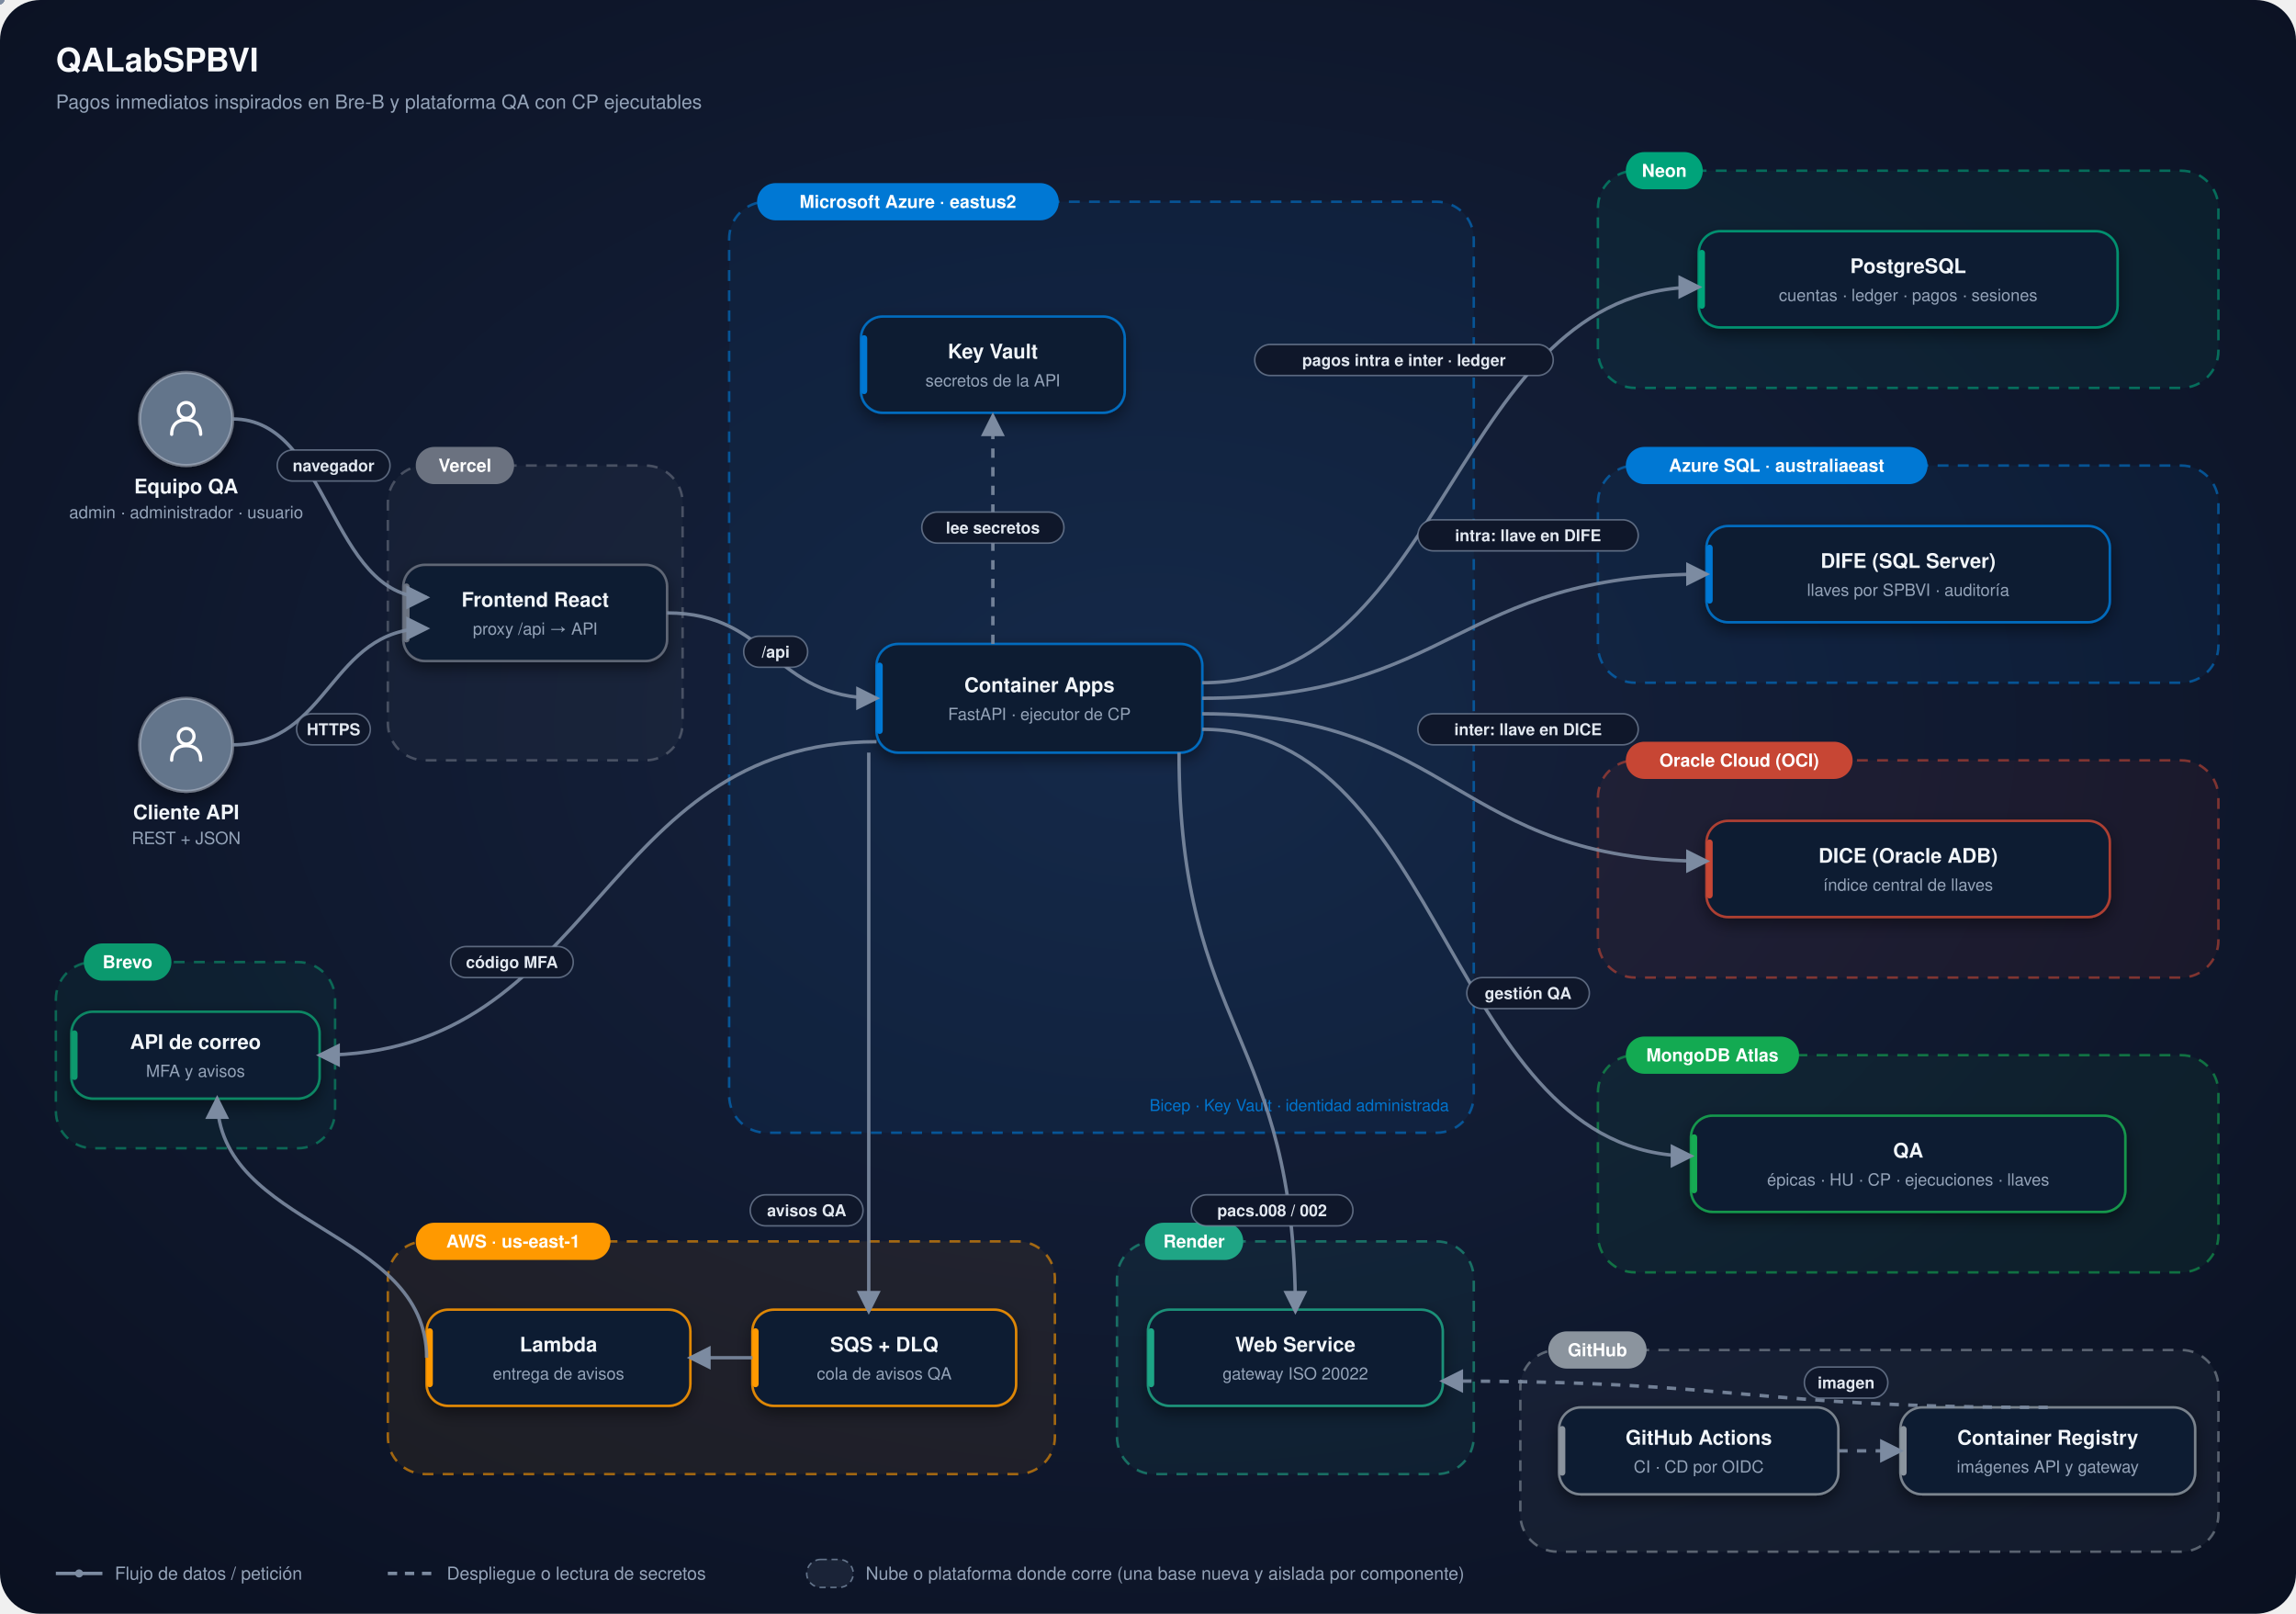
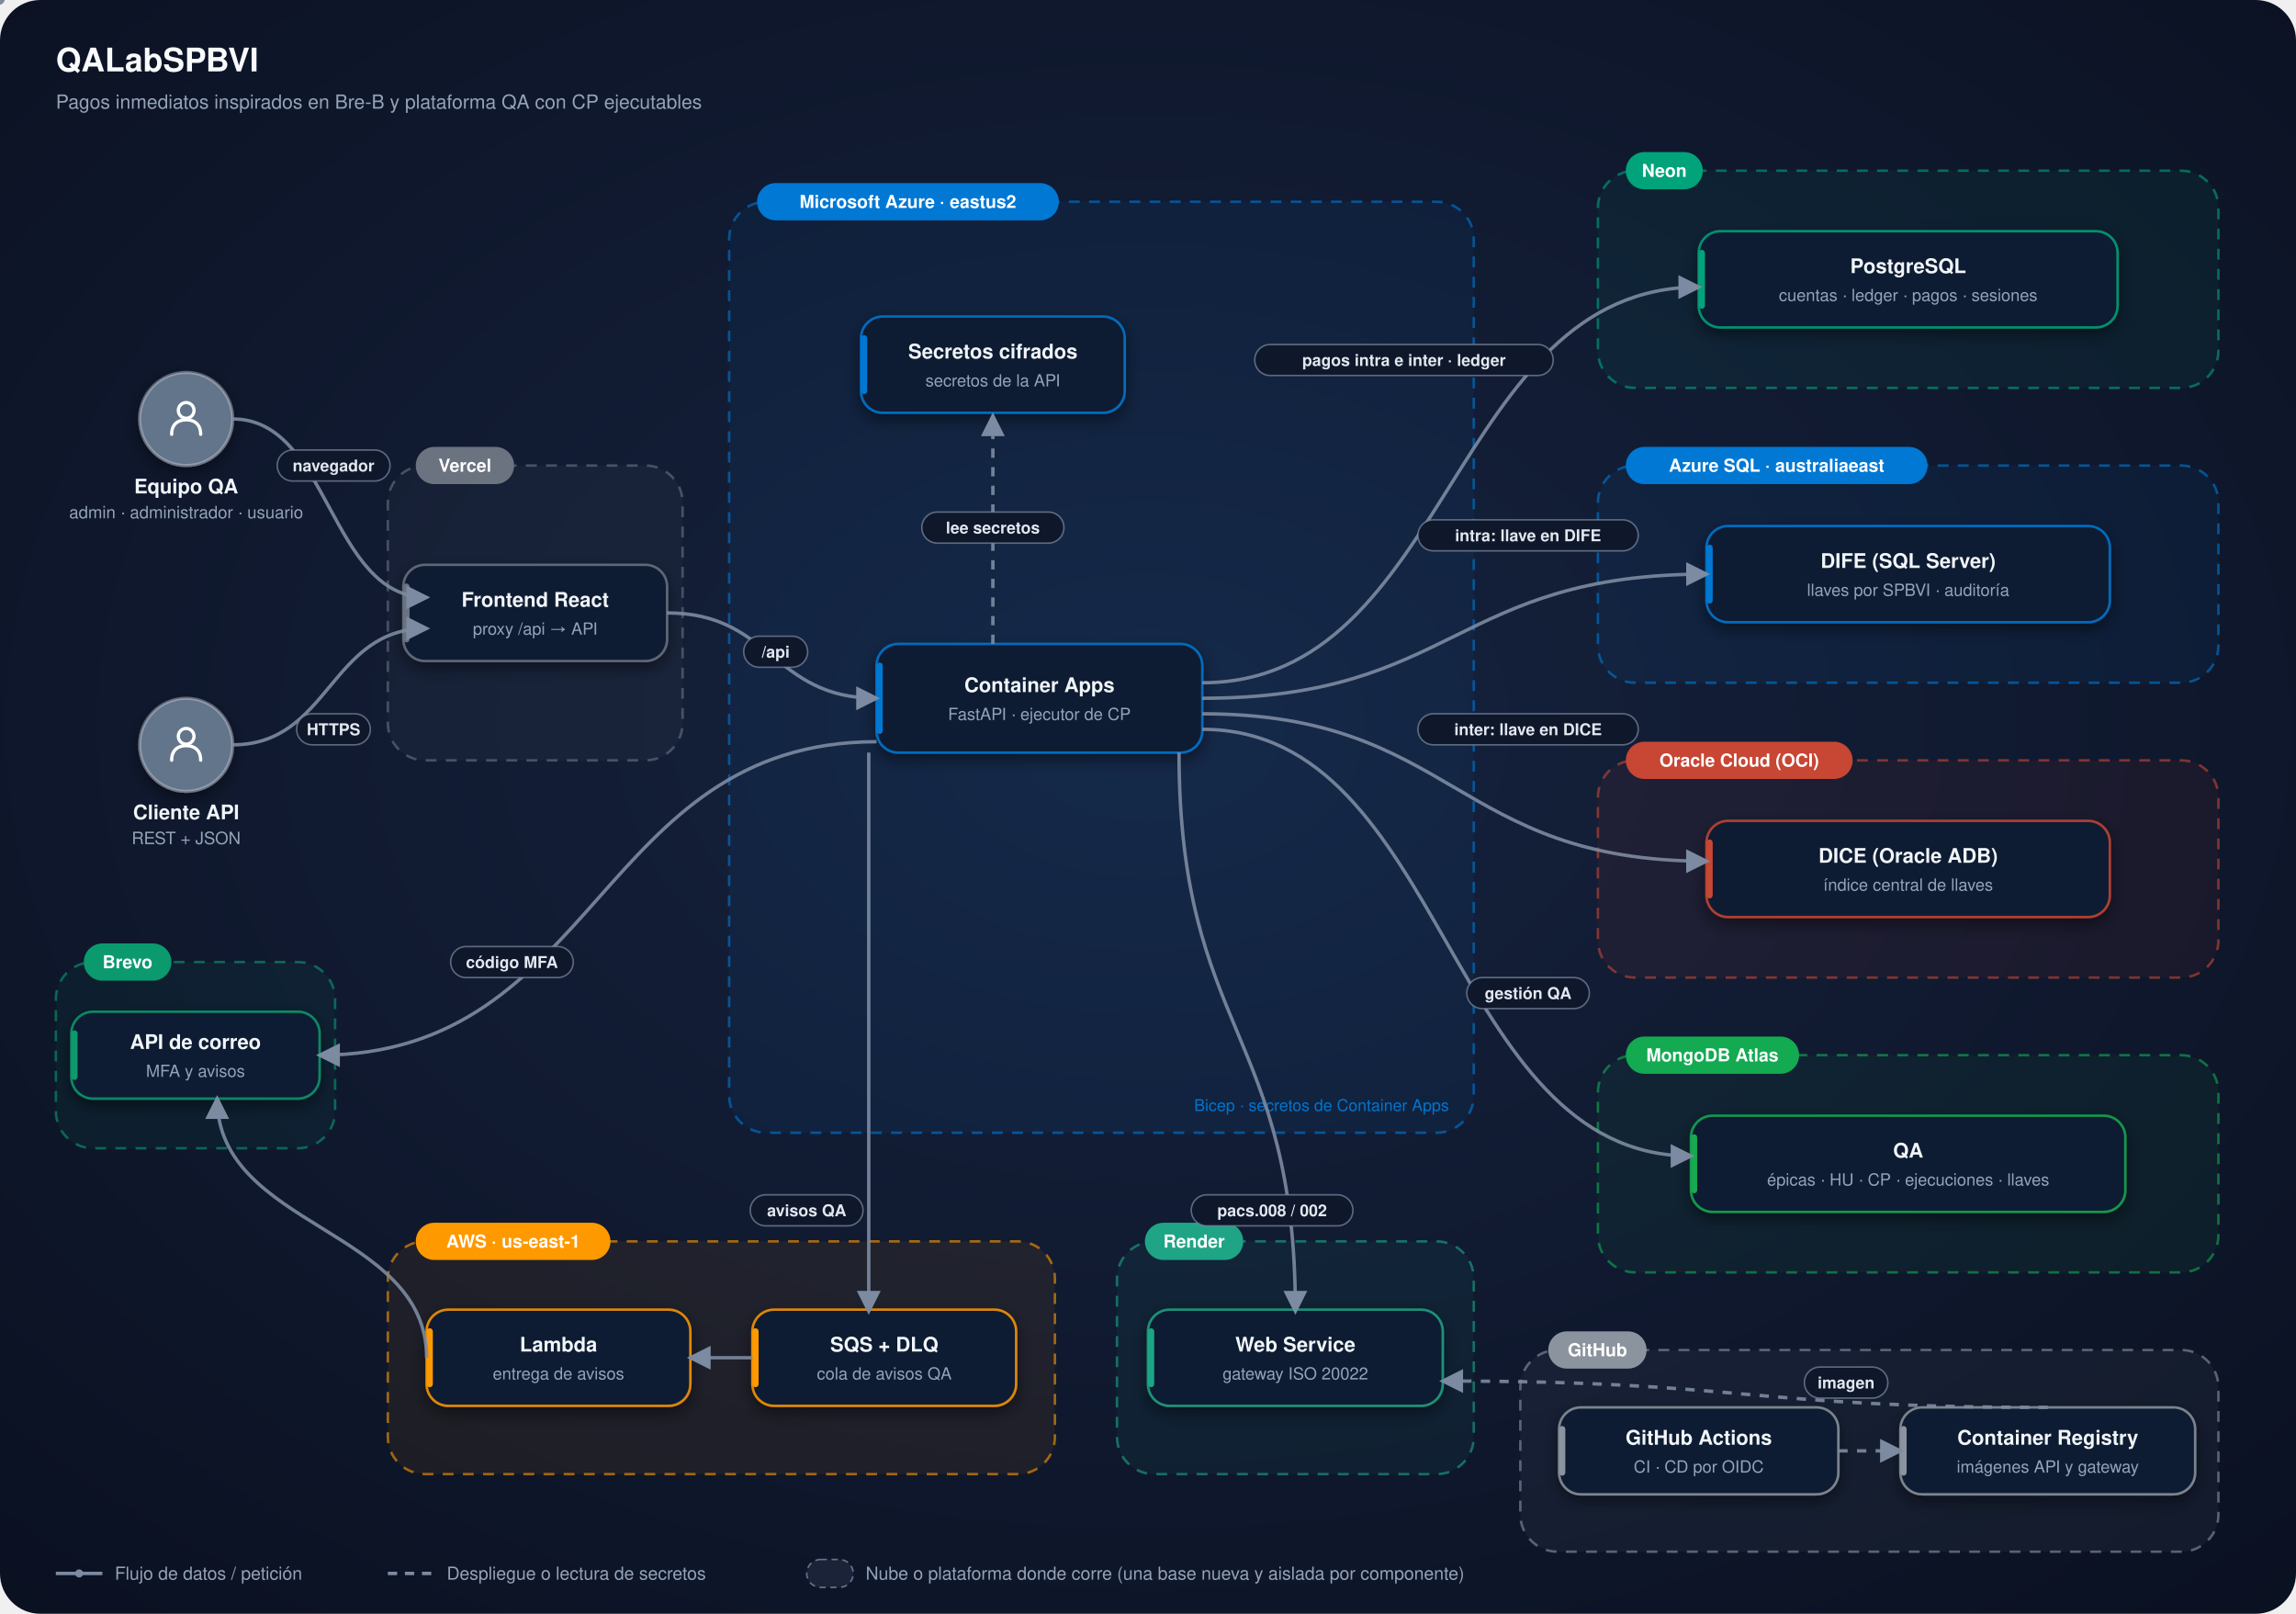
<svg xmlns="http://www.w3.org/2000/svg" viewBox="0 0 1480 1040" width="1480" height="1040" font-family="Segoe UI, -apple-system, BlinkMacSystemFont, Helvetica, Arial, sans-serif" role="img" aria-label="Arquitectura de QALabSPBVI">
  <defs>
    <radialGradient id="bg" cx="50%" cy="45%" r="75%">
      <stop offset="0" stop-color="#16233F" />
      <stop offset="1" stop-color="#0A1020" />
    </radialGradient>
    <filter id="sh" x="-30%" y="-30%" width="160%" height="170%">
      <feDropShadow dx="0" dy="4" stdDeviation="5" flood-color="#000" flood-opacity=".45" />
    </filter>
    <marker id="arrow" viewBox="0 0 10 10" refX="8.5" refY="5" markerWidth="7" markerHeight="7" orient="auto-start-reverse">
      <path d="M0,0 L10,5 L0,10 z" fill="#7C8BA1" />
    </marker>
  </defs>
  <rect width="1480" height="1040" rx="26" fill="url(#bg)" />
  <text x="36" y="46" font-size="21" font-weight="800" fill="#F8FAFC">QALabSPBVI</text>
  <text x="36" y="70" font-size="12.5" fill="#94A3B8">Pagos inmediatos inspirados en Bre-B y plataforma QA con CP ejecutables</text>
  <rect x="470" y="130" width="480" height="600" rx="24" fill="#0078D4" fill-opacity=".07" stroke="#0078D4" stroke-opacity=".6" stroke-width="1.6" stroke-dasharray="7 6" />
  <rect x="488" y="118" width="194.5" height="24" rx="12" fill="#0078D4" />
  <text x="585.2" y="134" text-anchor="middle" font-size="11.5" font-weight="700" fill="#FFFFFF">Microsoft Azure · eastus2</text>
-   <text x="934" y="716" text-anchor="end" font-size="10.5" fill="#0078D4" fill-opacity=".95">Bicep · Key Vault · identidad administrada</text>
+   <text x="934" y="716" text-anchor="end" font-size="10.5" fill="#0078D4" fill-opacity=".95">Bicep · secretos de Container Apps</text>
  <rect x="250" y="300" width="190" height="190" rx="24" fill="#6B7280" fill-opacity=".07" stroke="#6B7280" stroke-opacity=".6" stroke-width="1.6" stroke-dasharray="7 6" />
  <rect x="268" y="288" width="63.4" height="24" rx="12" fill="#6B7280" />
  <text x="299.7" y="304" text-anchor="middle" font-size="11.5" font-weight="700" fill="#FFFFFF">Vercel</text>
  <rect x="1030" y="110" width="400" height="140" rx="24" fill="#00A37A" fill-opacity=".07" stroke="#00A37A" stroke-opacity=".6" stroke-width="1.6" stroke-dasharray="7 6" />
  <rect x="1048" y="98" width="49.6" height="24" rx="12" fill="#00A37A" />
  <text x="1072.8" y="114" text-anchor="middle" font-size="11.5" font-weight="700" fill="#FFFFFF">Neon</text>
  <rect x="1030" y="300" width="400" height="140" rx="24" fill="#0078D4" fill-opacity=".07" stroke="#0078D4" stroke-opacity=".6" stroke-width="1.6" stroke-dasharray="7 6" />
  <rect x="1048" y="288" width="194.5" height="24" rx="12" fill="#0078D4" />
  <text x="1145.2" y="304" text-anchor="middle" font-size="11.5" font-weight="700" fill="#FFFFFF">Azure SQL · australiaeast</text>
  <rect x="1030" y="490" width="400" height="140" rx="24" fill="#C74634" fill-opacity=".07" stroke="#C74634" stroke-opacity=".6" stroke-width="1.6" stroke-dasharray="7 6" />
  <rect x="1048" y="478" width="146.2" height="24" rx="12" fill="#C74634" />
  <text x="1121.1" y="494" text-anchor="middle" font-size="11.5" font-weight="700" fill="#FFFFFF">Oracle Cloud (OCI)</text>
  <rect x="1030" y="680" width="400" height="140" rx="24" fill="#13AA52" fill-opacity=".07" stroke="#13AA52" stroke-opacity=".6" stroke-width="1.6" stroke-dasharray="7 6" />
  <rect x="1048" y="668" width="111.7" height="24" rx="12" fill="#13AA52" />
  <text x="1103.8" y="684" text-anchor="middle" font-size="11.5" font-weight="700" fill="#FFFFFF">MongoDB Atlas</text>
  <rect x="36" y="620" width="180" height="120" rx="24" fill="#0B996E" fill-opacity=".07" stroke="#0B996E" stroke-opacity=".6" stroke-width="1.6" stroke-dasharray="7 6" />
  <rect x="54" y="608" width="56.5" height="24" rx="12" fill="#0B996E" />
  <text x="82.2" y="624" text-anchor="middle" font-size="11.5" font-weight="700" fill="#FFFFFF">Brevo</text>
  <rect x="250" y="800" width="430" height="150" rx="24" fill="#FF9900" fill-opacity=".07" stroke="#FF9900" stroke-opacity=".6" stroke-width="1.6" stroke-dasharray="7 6" />
  <rect x="268" y="788" width="125.5" height="24" rx="12" fill="#FF9900" />
  <text x="330.8" y="804" text-anchor="middle" font-size="11.5" font-weight="700" fill="#FFFFFF">AWS · us-east-1</text>
  <rect x="720" y="800" width="230" height="150" rx="24" fill="#1FA585" fill-opacity=".07" stroke="#1FA585" stroke-opacity=".6" stroke-width="1.6" stroke-dasharray="7 6" />
  <rect x="738" y="788" width="63.4" height="24" rx="12" fill="#1FA585" />
  <text x="769.7" y="804" text-anchor="middle" font-size="11.5" font-weight="700" fill="#FFFFFF">Render</text>
  <rect x="980" y="870" width="450" height="130" rx="24" fill="#8B949E" fill-opacity=".07" stroke="#8B949E" stroke-opacity=".6" stroke-width="1.6" stroke-dasharray="7 6" />
  <rect x="998" y="858" width="63.4" height="24" rx="12" fill="#8B949E" />
  <text x="1029.7" y="874" text-anchor="middle" font-size="11.5" font-weight="700" fill="#FFFFFF">GitHub</text>
  <g filter="url(#sh)">
    <circle cx="120" cy="270" r="30" fill="#64748B" stroke="#E2E8F0" stroke-opacity=".35" stroke-width="2" />
    <g transform="translate(120,270) scale(1.1)">
      <circle cx="0" cy="-5" r="4.6" fill="none" stroke="#FFFFFF" stroke-width="1.9" />
      <path d="M-8.5,9 c0,-6 3.8,-8.5 8.5,-8.5 s8.5,2.5 8.5,8.5" fill="none" stroke="#FFFFFF" stroke-width="1.9" stroke-linecap="round" />
    </g>
  </g>
  <text x="120" y="318" text-anchor="middle" font-size="13" font-weight="700" fill="#F1F5F9">Equipo QA</text>
  <text x="120" y="334" text-anchor="middle" font-size="11" fill="#94A3B8">admin · administrador · usuario</text>
  <g filter="url(#sh)">
    <circle cx="120" cy="480" r="30" fill="#64748B" stroke="#E2E8F0" stroke-opacity=".35" stroke-width="2" />
    <g transform="translate(120,480) scale(1.1)">
      <circle cx="0" cy="-5" r="4.6" fill="none" stroke="#FFFFFF" stroke-width="1.9" />
      <path d="M-8.5,9 c0,-6 3.8,-8.5 8.5,-8.5 s8.5,2.5 8.5,8.5" fill="none" stroke="#FFFFFF" stroke-width="1.9" stroke-linecap="round" />
    </g>
  </g>
  <text x="120" y="528" text-anchor="middle" font-size="13" font-weight="700" fill="#F1F5F9">Cliente API</text>
  <text x="120" y="544" text-anchor="middle" font-size="11" fill="#94A3B8">REST + JSON</text>
  <g filter="url(#sh)">
    <rect x="260.0" y="364.0" width="170" height="62" rx="14" fill="#111C30" stroke="#6B7280" stroke-opacity=".85" stroke-width="1.6" />
    <rect x="260.0" y="376.0" width="4" height="38" rx="2" fill="#6B7280" />
  </g>
  <text x="345" y="391" text-anchor="middle" font-size="13" font-weight="700" fill="#F1F5F9">Frontend React</text>
  <text x="345" y="409" text-anchor="middle" font-size="10.8" fill="#94A3B8">proxy /api → API</text>
  <g filter="url(#sh)">
    <rect x="565.0" y="415.0" width="210" height="70" rx="14" fill="#111C30" stroke="#0078D4" stroke-opacity=".85" stroke-width="1.6" />
    <rect x="565.0" y="427.0" width="4" height="46" rx="2" fill="#0078D4" />
  </g>
  <text x="670" y="446" text-anchor="middle" font-size="13" font-weight="700" fill="#F1F5F9">Container Apps</text>
  <text x="670" y="464" text-anchor="middle" font-size="10.8" fill="#94A3B8">FastAPI · ejecutor de CP</text>
  <g filter="url(#sh)">
    <rect x="555.0" y="204.0" width="170" height="62" rx="14" fill="#111C30" stroke="#0078D4" stroke-opacity=".85" stroke-width="1.6" />
    <rect x="555.0" y="216.0" width="4" height="38" rx="2" fill="#0078D4" />
  </g>
-   <text x="640" y="231" text-anchor="middle" font-size="13" font-weight="700" fill="#F1F5F9">Key Vault</text>
+   <text x="640" y="231" text-anchor="middle" font-size="13" font-weight="700" fill="#F1F5F9">Secretos cifrados</text>
  <text x="640" y="249" text-anchor="middle" font-size="10.8" fill="#94A3B8">secretos de la API</text>
  <g filter="url(#sh)">
    <rect x="1095.0" y="149.0" width="270" height="62" rx="14" fill="#111C30" stroke="#00A37A" stroke-opacity=".85" stroke-width="1.6" />
    <rect x="1095.0" y="161.0" width="4" height="38" rx="2" fill="#00A37A" />
  </g>
  <text x="1230" y="176" text-anchor="middle" font-size="13" font-weight="700" fill="#F1F5F9">PostgreSQL</text>
  <text x="1230" y="194" text-anchor="middle" font-size="10.8" fill="#94A3B8">cuentas · ledger · pagos · sesiones</text>
  <g filter="url(#sh)">
    <rect x="1100.0" y="339.0" width="260" height="62" rx="14" fill="#111C30" stroke="#0078D4" stroke-opacity=".85" stroke-width="1.6" />
    <rect x="1100.0" y="351.0" width="4" height="38" rx="2" fill="#0078D4" />
  </g>
  <text x="1230" y="366" text-anchor="middle" font-size="13" font-weight="700" fill="#F1F5F9">DIFE (SQL Server)</text>
  <text x="1230" y="384" text-anchor="middle" font-size="10.8" fill="#94A3B8">llaves por SPBVI · auditoría</text>
  <g filter="url(#sh)">
    <rect x="1100.0" y="529.0" width="260" height="62" rx="14" fill="#111C30" stroke="#C74634" stroke-opacity=".85" stroke-width="1.6" />
    <rect x="1100.0" y="541.0" width="4" height="38" rx="2" fill="#C74634" />
  </g>
  <text x="1230" y="556" text-anchor="middle" font-size="13" font-weight="700" fill="#F1F5F9">DICE (Oracle ADB)</text>
  <text x="1230" y="574" text-anchor="middle" font-size="10.8" fill="#94A3B8">índice central de llaves</text>
  <g filter="url(#sh)">
    <rect x="1090.0" y="719.0" width="280" height="62" rx="14" fill="#111C30" stroke="#13AA52" stroke-opacity=".85" stroke-width="1.6" />
    <rect x="1090.0" y="731.0" width="4" height="38" rx="2" fill="#13AA52" />
  </g>
  <text x="1230" y="746" text-anchor="middle" font-size="13" font-weight="700" fill="#F1F5F9">QA</text>
  <text x="1230" y="764" text-anchor="middle" font-size="10.8" fill="#94A3B8">épicas · HU · CP · ejecuciones · llaves</text>
  <g filter="url(#sh)">
    <rect x="46.0" y="652.0" width="160" height="56" rx="14" fill="#111C30" stroke="#0B996E" stroke-opacity=".85" stroke-width="1.6" />
    <rect x="46.0" y="664.0" width="4" height="32" rx="2" fill="#0B996E" />
  </g>
  <text x="126" y="676" text-anchor="middle" font-size="13" font-weight="700" fill="#F1F5F9">API de correo</text>
  <text x="126" y="694" text-anchor="middle" font-size="10.8" fill="#94A3B8">MFA y avisos</text>
  <g filter="url(#sh)">
    <rect x="275.0" y="844.0" width="170" height="62" rx="14" fill="#111C30" stroke="#FF9900" stroke-opacity=".85" stroke-width="1.6" />
    <rect x="275.0" y="856.0" width="4" height="38" rx="2" fill="#FF9900" />
  </g>
  <text x="360" y="871" text-anchor="middle" font-size="13" font-weight="700" fill="#F1F5F9">Lambda</text>
  <text x="360" y="889" text-anchor="middle" font-size="10.8" fill="#94A3B8">entrega de avisos</text>
  <g filter="url(#sh)">
    <rect x="485.0" y="844.0" width="170" height="62" rx="14" fill="#111C30" stroke="#FF9900" stroke-opacity=".85" stroke-width="1.6" />
    <rect x="485.0" y="856.0" width="4" height="38" rx="2" fill="#FF9900" />
  </g>
  <text x="570" y="871" text-anchor="middle" font-size="13" font-weight="700" fill="#F1F5F9">SQS + DLQ</text>
  <text x="570" y="889" text-anchor="middle" font-size="10.8" fill="#94A3B8">cola de avisos QA</text>
  <g filter="url(#sh)">
    <rect x="740.0" y="844.0" width="190" height="62" rx="14" fill="#111C30" stroke="#1FA585" stroke-opacity=".85" stroke-width="1.6" />
    <rect x="740.0" y="856.0" width="4" height="38" rx="2" fill="#1FA585" />
  </g>
  <text x="835" y="871" text-anchor="middle" font-size="13" font-weight="700" fill="#F1F5F9">Web Service</text>
  <text x="835" y="889" text-anchor="middle" font-size="10.8" fill="#94A3B8">gateway ISO 20022</text>
  <g filter="url(#sh)">
    <rect x="1005.0" y="907.0" width="180" height="56" rx="14" fill="#111C30" stroke="#8B949E" stroke-opacity=".85" stroke-width="1.6" />
    <rect x="1005.0" y="919.0" width="4" height="32" rx="2" fill="#8B949E" />
  </g>
  <text x="1095" y="931" text-anchor="middle" font-size="13" font-weight="700" fill="#F1F5F9">GitHub Actions</text>
  <text x="1095" y="949" text-anchor="middle" font-size="10.8" fill="#94A3B8">CI · CD por OIDC</text>
  <g filter="url(#sh)">
    <rect x="1225.0" y="907.0" width="190" height="56" rx="14" fill="#111C30" stroke="#8B949E" stroke-opacity=".85" stroke-width="1.6" />
    <rect x="1225.0" y="919.0" width="4" height="32" rx="2" fill="#8B949E" />
  </g>
  <text x="1320" y="931" text-anchor="middle" font-size="13" font-weight="700" fill="#F1F5F9">Container Registry</text>
  <text x="1320" y="949" text-anchor="middle" font-size="10.8" fill="#94A3B8">imágenes API y gateway</text>
  <path d="M150,270 C212.5,270 212.5,385 275,385" fill="none" stroke="#7C8BA1" stroke-width="2.2" stroke-opacity=".9" marker-end="url(#arrow)" />
  <circle r="2.6" fill="#7C8BA1">
    <animateMotion dur="2.6s" repeatCount="indefinite" path="M150,270 C212.5,270 212.5,385 275,385" />
  </circle>
  <rect x="178.7" y="290" width="72.7" height="20" rx="10" fill="#0F172A" stroke="#7C8BA1" stroke-opacity=".7" />
  <text x="215" y="303.8" text-anchor="middle" font-size="10.5" font-weight="600" fill="#E2E8F0">navegador</text>
  <path d="M150,480 C212.5,480 212.5,405 275,405" fill="none" stroke="#7C8BA1" stroke-width="2.2" stroke-opacity=".9" marker-end="url(#arrow)" />
  <circle r="2.6" fill="#7C8BA1">
    <animateMotion dur="2.6s" repeatCount="indefinite" path="M150,480 C212.5,480 212.5,405 275,405" />
  </circle>
  <rect x="191.2" y="460" width="47.5" height="20" rx="10" fill="#0F172A" stroke="#7C8BA1" stroke-opacity=".7" />
  <text x="215" y="473.8" text-anchor="middle" font-size="10.5" font-weight="600" fill="#E2E8F0">HTTPS</text>
  <path d="M430,395 C497.5,395 497.5,450 565,450" fill="none" stroke="#7C8BA1" stroke-width="2.2" stroke-opacity=".9" marker-end="url(#arrow)" />
  <circle r="2.6" fill="#7C8BA1">
    <animateMotion dur="2.4s" repeatCount="indefinite" path="M430,395 C497.5,395 497.5,450 565,450" />
  </circle>
  <rect x="479.4" y="410" width="41.2" height="20" rx="10" fill="#0F172A" stroke="#7C8BA1" stroke-opacity=".7" />
  <text x="500" y="423.8" text-anchor="middle" font-size="10.5" font-weight="600" fill="#E2E8F0">/api</text>
  <path d="M775,440 C935.0,440 935.0,185 1095,185" fill="none" stroke="#7C8BA1" stroke-width="2.2" stroke-opacity=".9" marker-end="url(#arrow)" />
  <circle r="2.6" fill="#7C8BA1">
    <animateMotion dur="3.0s" repeatCount="indefinite" path="M775,440 C935.0,440 935.0,185 1095,185" />
  </circle>
  <rect x="808.8" y="222" width="192.4" height="20" rx="10" fill="#0F172A" stroke="#7C8BA1" stroke-opacity=".7" />
  <text x="905" y="235.8" text-anchor="middle" font-size="10.5" font-weight="600" fill="#E2E8F0">pagos intra e inter · ledger</text>
  <path d="M775,450 C937.5,450 937.5,370 1100,370" fill="none" stroke="#7C8BA1" stroke-width="2.2" stroke-opacity=".9" marker-end="url(#arrow)" />
  <circle r="2.6" fill="#7C8BA1">
    <animateMotion dur="3.0s" repeatCount="indefinite" path="M775,450 C937.5,450 937.5,370 1100,370" />
  </circle>
  <rect x="914.0" y="335" width="142.0" height="20" rx="10" fill="#0F172A" stroke="#7C8BA1" stroke-opacity=".7" />
  <text x="985" y="348.8" text-anchor="middle" font-size="10.5" font-weight="600" fill="#E2E8F0">intra: llave en DIFE</text>
  <path d="M775,460 C937.5,460 937.5,555 1100,555" fill="none" stroke="#7C8BA1" stroke-width="2.2" stroke-opacity=".9" marker-end="url(#arrow)" />
  <circle r="2.6" fill="#7C8BA1">
    <animateMotion dur="3.0s" repeatCount="indefinite" path="M775,460 C937.5,460 937.5,555 1100,555" />
  </circle>
  <rect x="914.0" y="460" width="142.0" height="20" rx="10" fill="#0F172A" stroke="#7C8BA1" stroke-opacity=".7" />
  <text x="985" y="473.8" text-anchor="middle" font-size="10.5" font-weight="600" fill="#E2E8F0">inter: llave en DICE</text>
  <path d="M775,470 C932.5,470 932.5,745 1090,745" fill="none" stroke="#7C8BA1" stroke-width="2.2" stroke-opacity=".9" marker-end="url(#arrow)" />
  <circle r="2.6" fill="#7C8BA1">
    <animateMotion dur="3.2s" repeatCount="indefinite" path="M775,470 C932.5,470 932.5,745 1090,745" />
  </circle>
  <rect x="945.5" y="630" width="79.0" height="20" rx="10" fill="#0F172A" stroke="#7C8BA1" stroke-opacity=".7" />
  <text x="985" y="643.8" text-anchor="middle" font-size="10.5" font-weight="600" fill="#E2E8F0">gestión QA</text>
  <path d="M560,485 C560,665.0 560,665.0 560,845" fill="none" stroke="#7C8BA1" stroke-width="2.2" stroke-opacity=".9" marker-end="url(#arrow)" />
  <circle r="2.6" fill="#7C8BA1">
    <animateMotion dur="3.0s" repeatCount="indefinite" path="M560,485 C560,665.0 560,665.0 560,845" />
  </circle>
  <rect x="483.6" y="770" width="72.7" height="20" rx="10" fill="#0F172A" stroke="#7C8BA1" stroke-opacity=".7" />
  <text x="520" y="783.8" text-anchor="middle" font-size="10.5" font-weight="600" fill="#E2E8F0">avisos QA</text>
  <path d="M485,875 C465.0,875 465.0,875 445,875" fill="none" stroke="#7C8BA1" stroke-width="2.2" stroke-opacity=".9" marker-end="url(#arrow)" />
  <circle r="2.6" fill="#7C8BA1">
    <animateMotion dur="1.6s" repeatCount="indefinite" path="M485,875 C465.0,875 465.0,875 445,875" />
  </circle>
  <path d="M275,875 C275,791.5 140,791.5 140,708" fill="none" stroke="#7C8BA1" stroke-width="2.2" stroke-opacity=".9" marker-end="url(#arrow)" />
  <circle r="2.6" fill="#7C8BA1">
    <animateMotion dur="1.8s" repeatCount="indefinite" path="M275,875 C275,791.5 140,791.5 140,708" />
  </circle>
  <path d="M760,485 C760,665.0 835,665.0 835,845" fill="none" stroke="#7C8BA1" stroke-width="2.2" stroke-opacity=".9" marker-end="url(#arrow)" />
  <circle r="2.6" fill="#7C8BA1">
    <animateMotion dur="3.0s" repeatCount="indefinite" path="M760,485 C760,665.0 835,665.0 835,845" />
  </circle>
  <rect x="767.9" y="770" width="104.2" height="20" rx="10" fill="#0F172A" stroke="#7C8BA1" stroke-opacity=".7" />
  <text x="820" y="783.8" text-anchor="middle" font-size="10.5" font-weight="600" fill="#E2E8F0">pacs.008 / 002</text>
  <path d="M565,478 C385.5,478 385.5,680 206,680" fill="none" stroke="#7C8BA1" stroke-width="2.2" stroke-opacity=".9" marker-end="url(#arrow)" />
  <circle r="2.6" fill="#7C8BA1">
    <animateMotion dur="3.4s" repeatCount="indefinite" path="M565,478 C385.5,478 385.5,680 206,680" />
  </circle>
  <rect x="290.5" y="610" width="79.0" height="20" rx="10" fill="#0F172A" stroke="#7C8BA1" stroke-opacity=".7" />
  <text x="330" y="623.8" text-anchor="middle" font-size="10.5" font-weight="600" fill="#E2E8F0">código MFA</text>
  <path d="M640,415 C640,341.5 640,341.5 640,268" fill="none" stroke="#7C8BA1" stroke-width="2.2" stroke-opacity=".9" stroke-dasharray="6 6" marker-end="url(#arrow)" />
  <rect x="594.2" y="330" width="91.6" height="20" rx="10" fill="#0F172A" stroke="#7C8BA1" stroke-opacity=".7" />
  <text x="640" y="343.8" text-anchor="middle" font-size="10.5" font-weight="600" fill="#E2E8F0">lee secretos</text>
  <path d="M1185,935 C1205.0,935 1205.0,935 1225,935" fill="none" stroke="#7C8BA1" stroke-width="2.2" stroke-opacity=".9" stroke-dasharray="6 6" marker-end="url(#arrow)" />
  <path d="M1320,907 C1125.0,907 1125.0,890 930,890" fill="none" stroke="#7C8BA1" stroke-width="2.2" stroke-opacity=".9" stroke-dasharray="6 6" marker-end="url(#arrow)" />
  <rect x="1163.1" y="881" width="53.8" height="20" rx="10" fill="#0F172A" stroke="#7C8BA1" stroke-opacity=".7" />
  <text x="1190" y="894.8" text-anchor="middle" font-size="10.5" font-weight="600" fill="#E2E8F0">imagen</text>
  <path d="M36,1014 h30" stroke="#7C8BA1" stroke-width="2.2" />
  <circle cx="51" cy="1014" r="2.6" fill="#7C8BA1" />
  <text x="74" y="1018" font-size="11.5" fill="#94A3B8">Flujo de datos / petición</text>
  <path d="M250,1014 h30" stroke="#7C8BA1" stroke-width="2.2" stroke-dasharray="6 5" />
  <text x="288" y="1018" font-size="11.5" fill="#94A3B8">Despliegue o lectura de secretos</text>
  <rect x="520" y="1005" width="30" height="18" rx="9" fill="#64748B" fill-opacity=".15" stroke="#64748B" stroke-dasharray="4 3" />
  <text x="558" y="1018" font-size="11.5" fill="#94A3B8">Nube o plataforma donde corre (una base nueva y aislada por componente)</text>
</svg>
